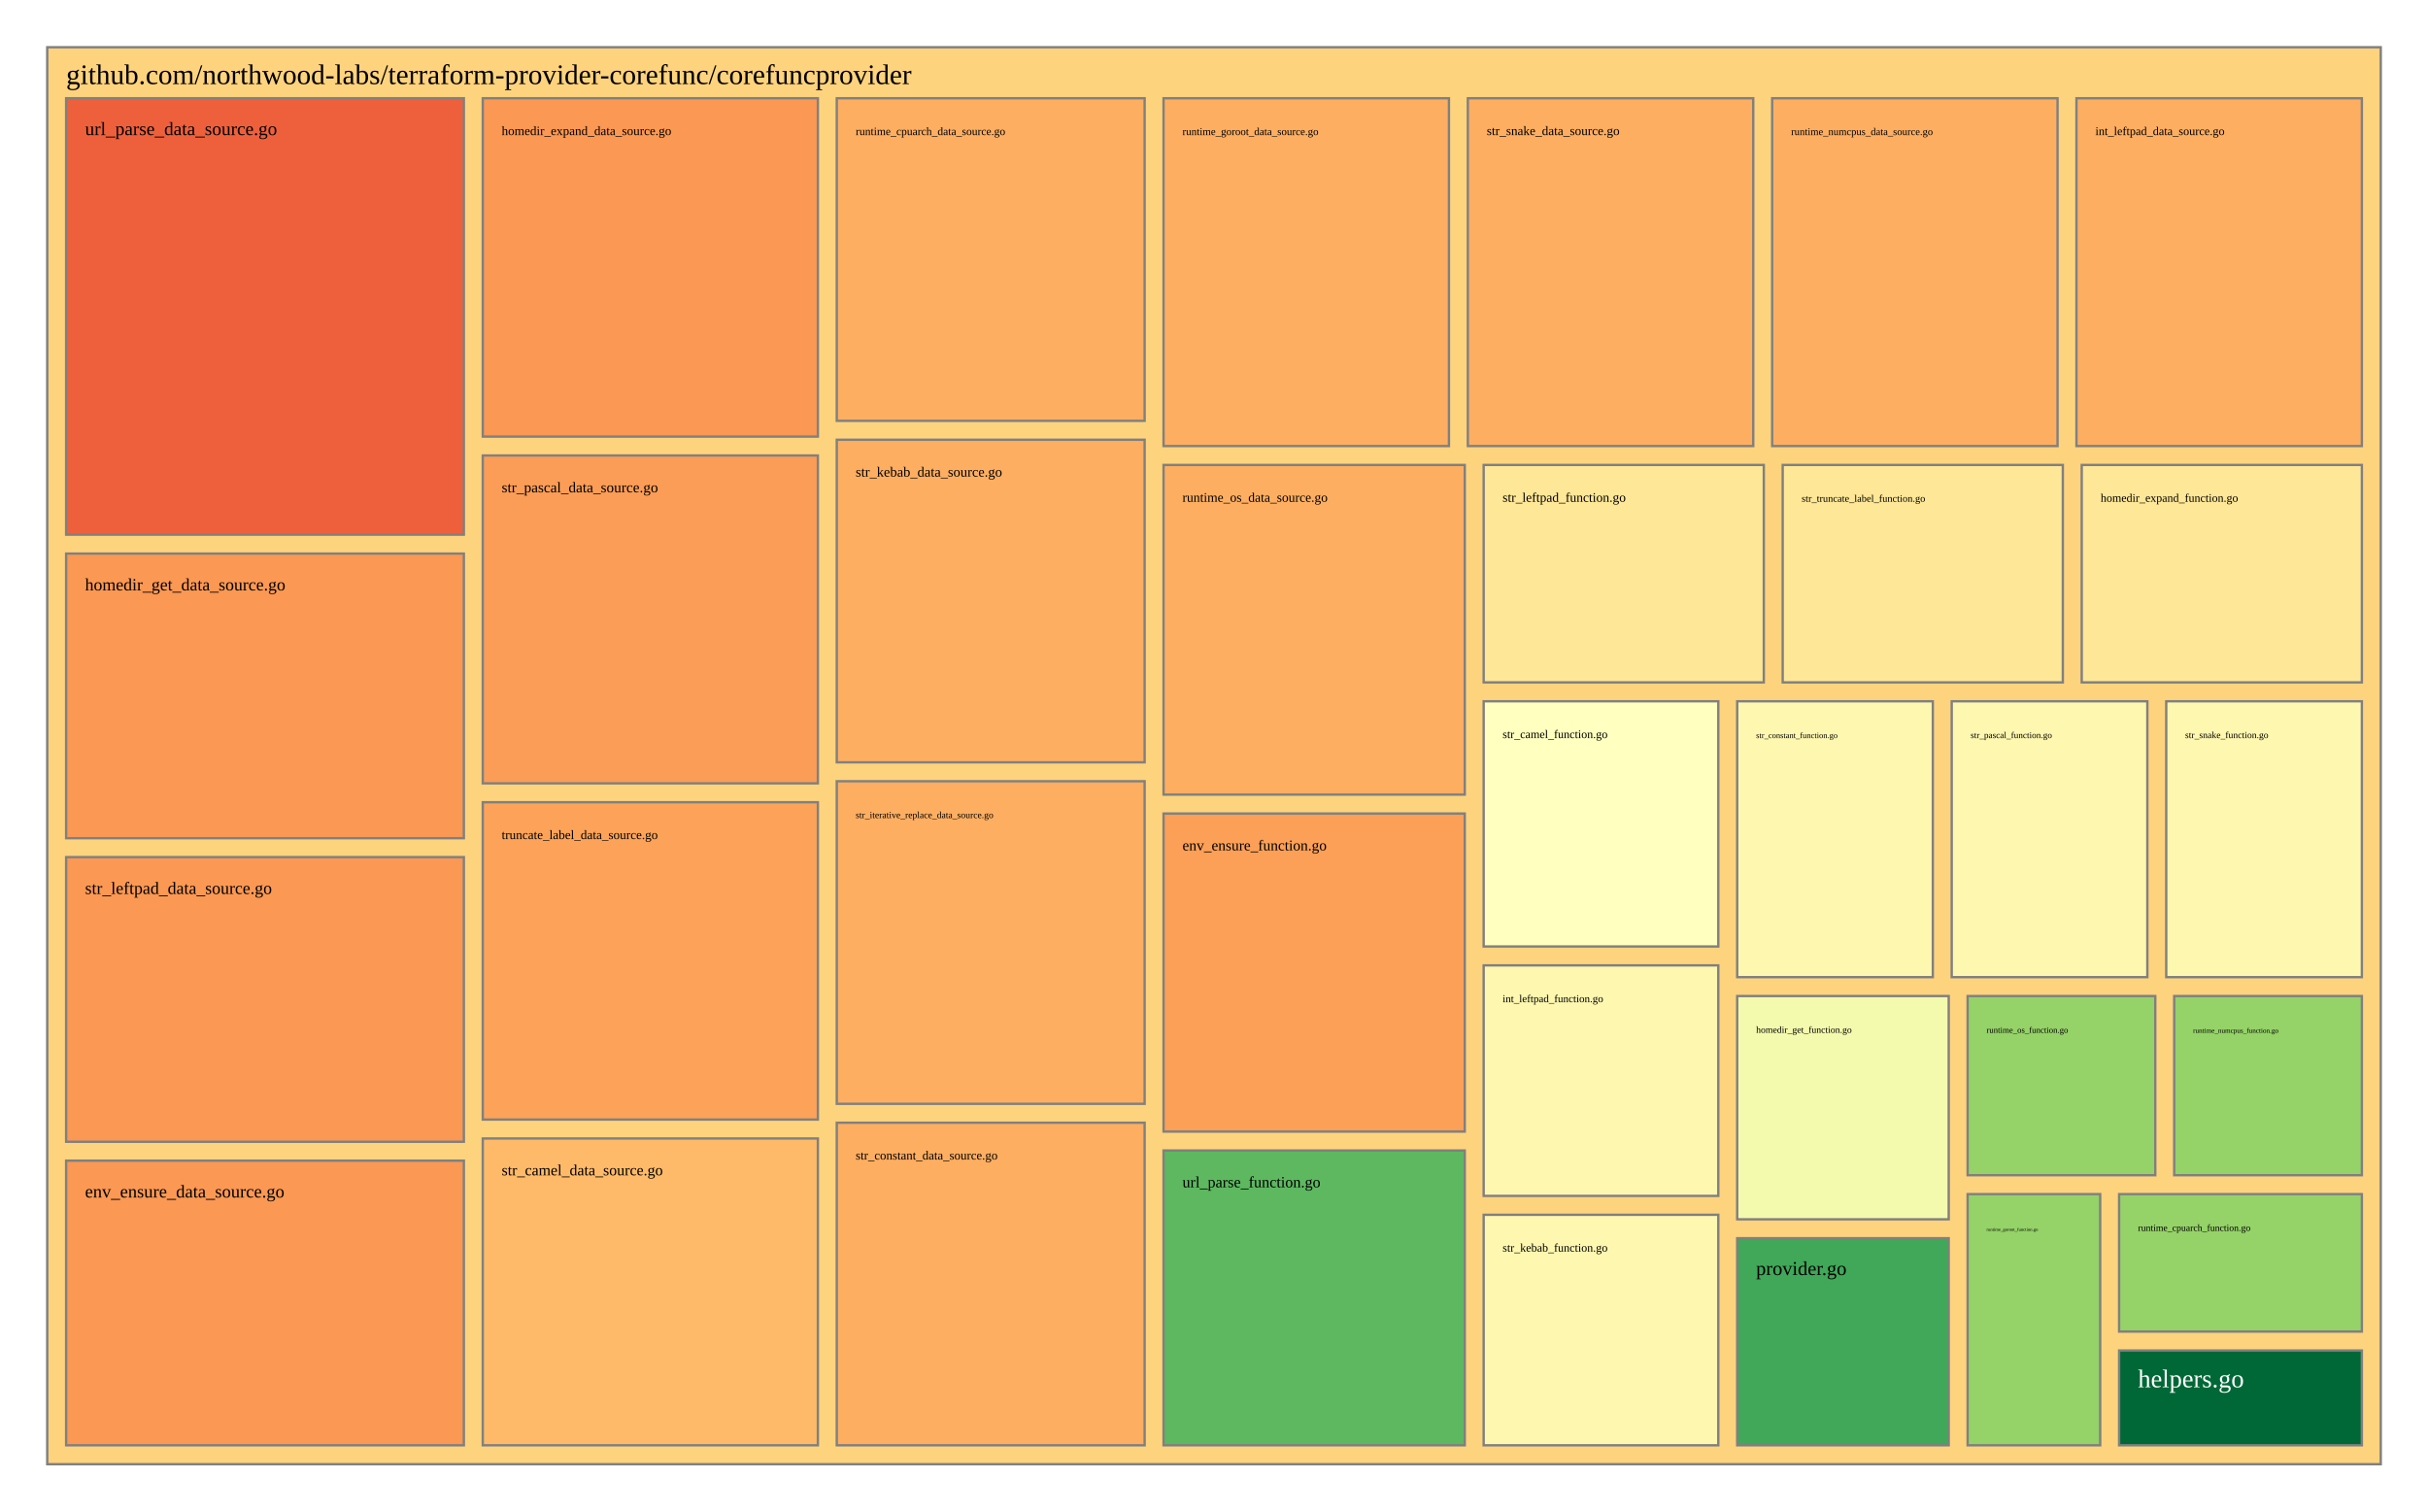
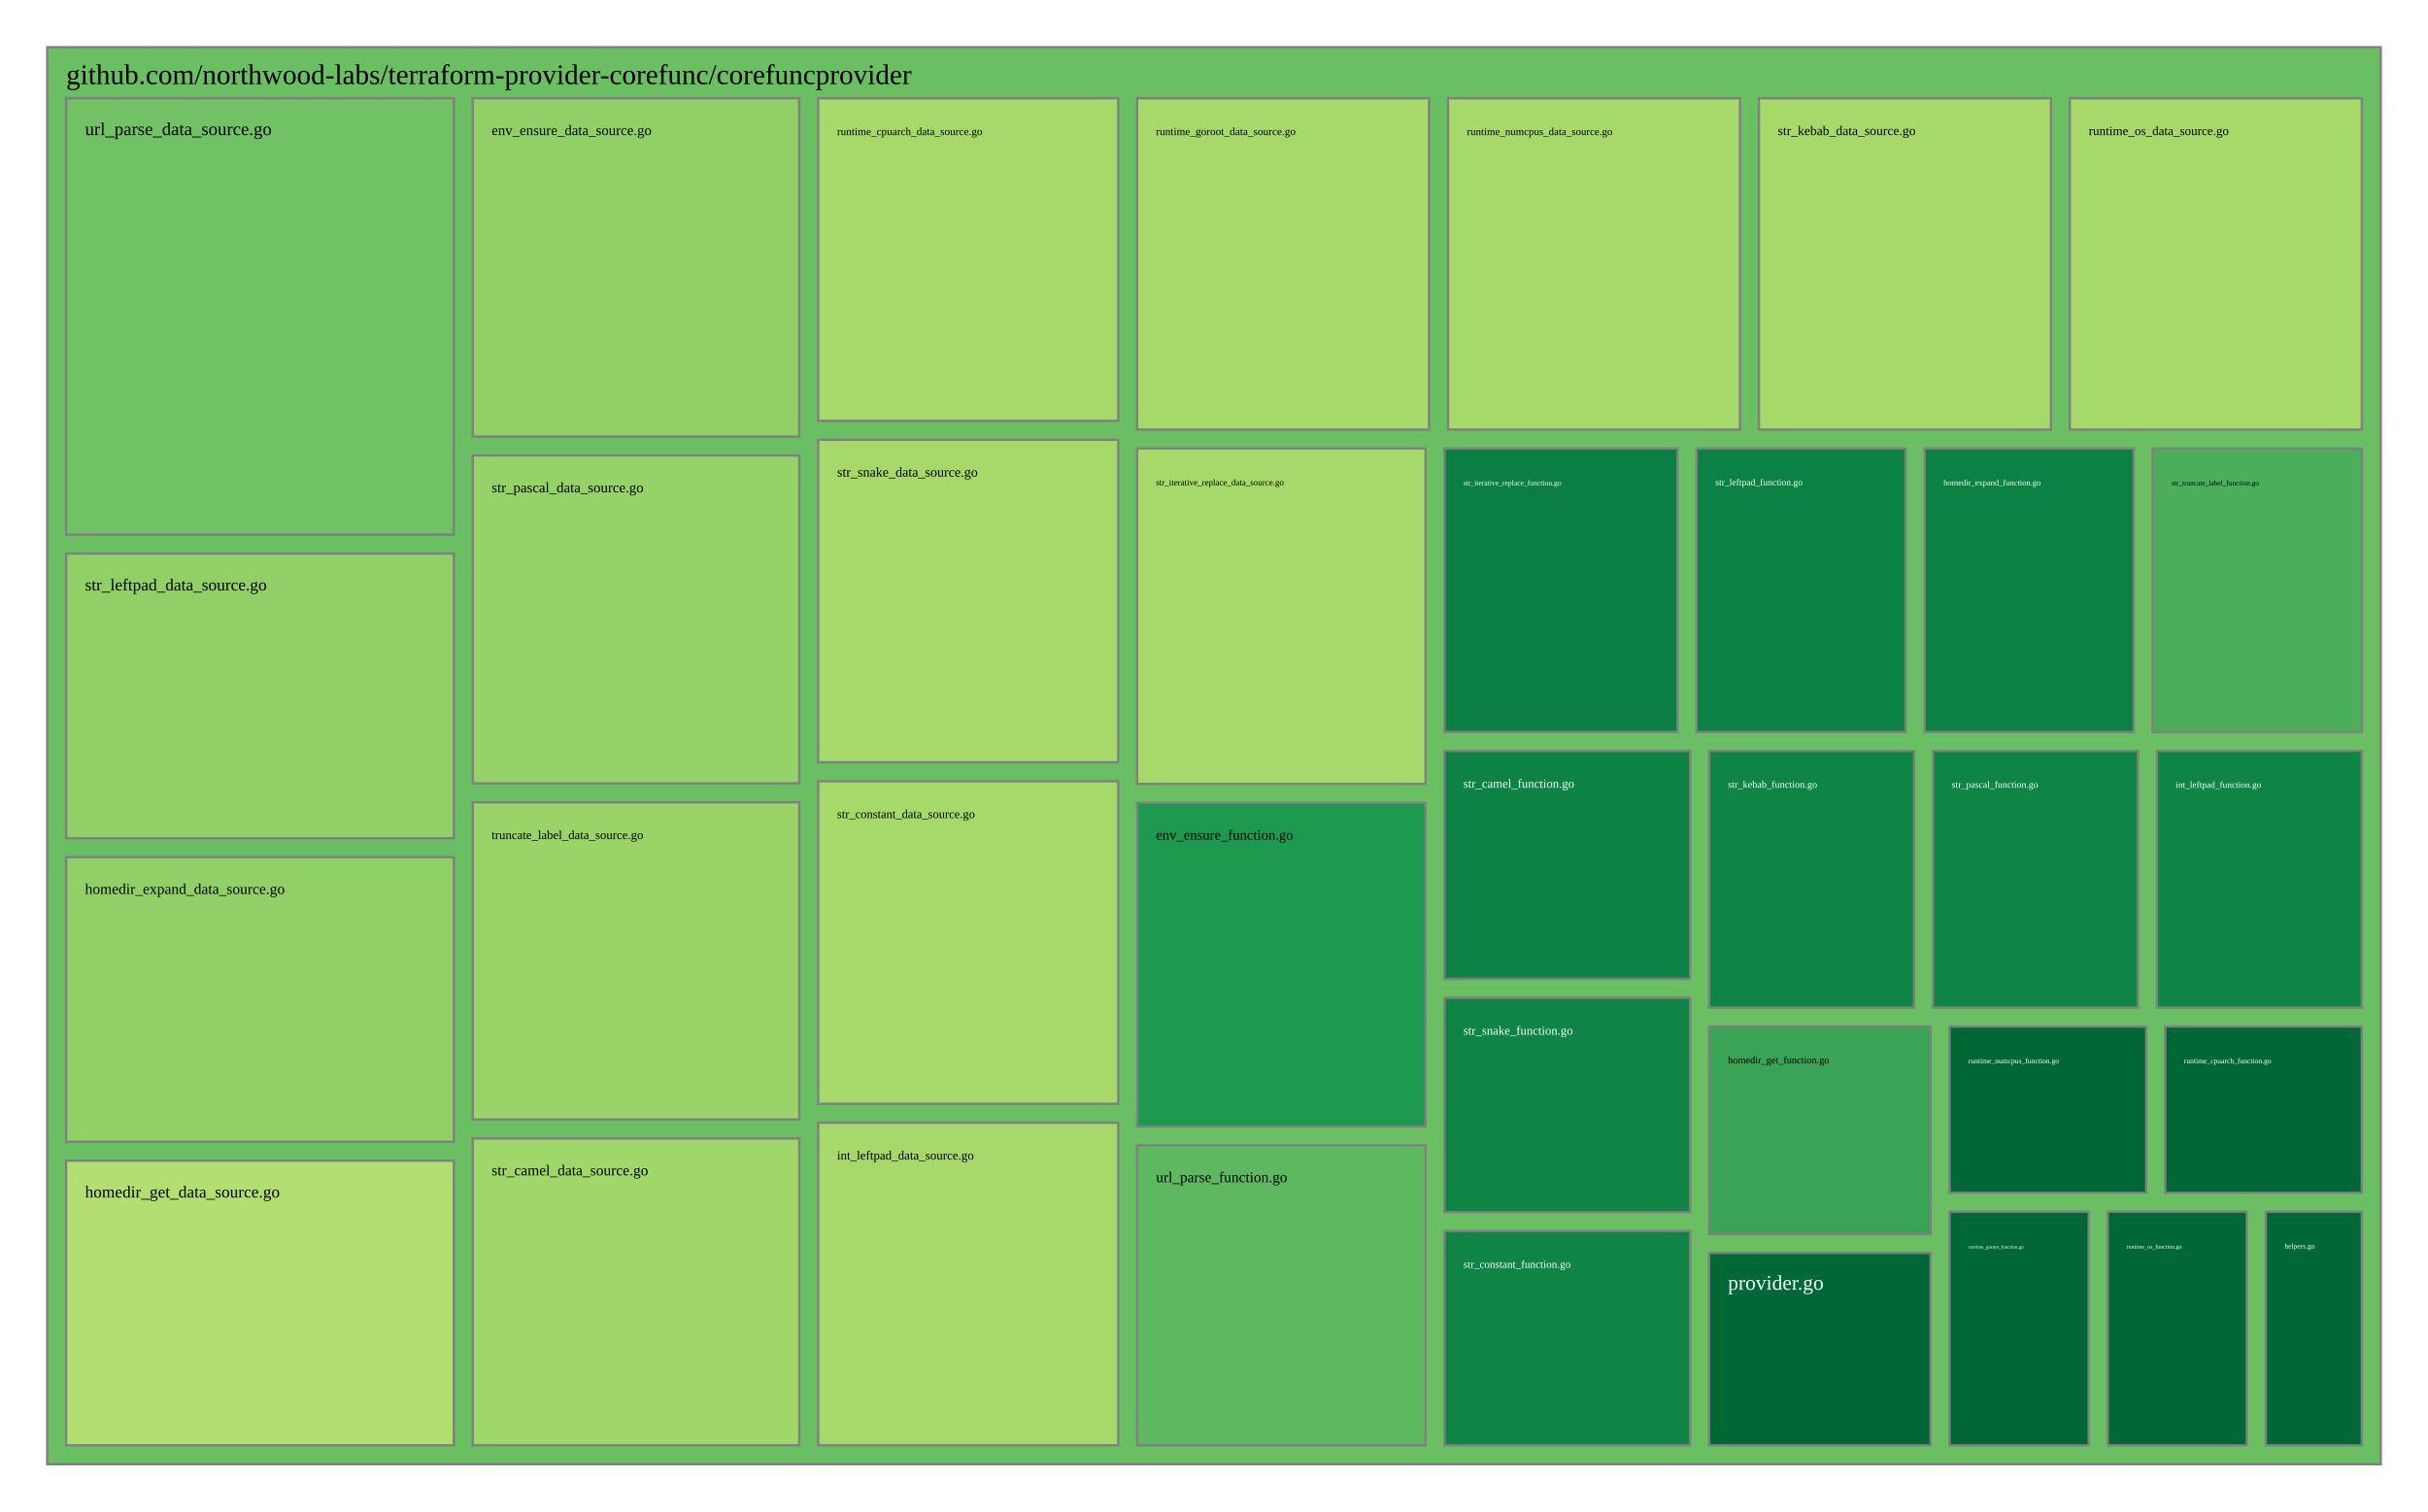
<svg xmlns="http://www.w3.org/2000/svg" viewBox="0 0 1028 640" style="background: white none repeat scroll 0% 0%;">
  <g>
-     <rect x="20" y="20" width="988" height="600" style="fill: rgba(254, 211, 125, 65535);opacity:1;fill-opacity:1;stroke:rgba(128,128,128,65535);stroke-width:1px;stroke-opacity:1;" />
+     <rect x="20" y="20" width="988" height="600" style="fill: rgba(106, 191, 99, 65535);opacity:1;fill-opacity:1;stroke:rgba(128,128,128,65535);stroke-width:1px;stroke-opacity:1;" />
    <text data-notex="1" text-anchor="start" transform="translate(28,35.6) scale(1)" style="font-family: Open Sans, verdana, arial, sans-serif !important; font-size: 12px; fill: rgb(0, 0, 0, 65535); fill-opacity: 1; white-space: pre;" data-math="N">github.com/northwood-labs/terraform-provider-corefunc/corefuncprovider</text>
  </g>
  <g>
-     <rect x="28" y="491.467" width="168.4" height="120.533" style="fill: rgba(251, 152, 83, 65535);opacity:1;fill-opacity:1;stroke:rgba(128,128,128,65535);stroke-width:1px;stroke-opacity:1;" />
-     <text data-notex="1" text-anchor="start" transform="translate(36,507.0667) scale(0.635)" style="font-family: Open Sans, verdana, arial, sans-serif !important; font-size: 12px; fill: rgb(0, 0, 0, 65535); fill-opacity: 1; white-space: pre;" data-math="N">env_ensure_data_source.go</text>
+     <rect x="200.147" y="41.6" width="138.269" height="143.274" style="fill: rgba(144, 208, 103, 65535);opacity:1;fill-opacity:1;stroke:rgba(128,128,128,65535);stroke-width:1px;stroke-opacity:1;" />
+     <text data-notex="1" text-anchor="start" transform="translate(208.147,57.2) scale(0.509453)" style="font-family: Open Sans, verdana, arial, sans-serif !important; font-size: 12px; fill: rgb(0, 0, 0, 65535); fill-opacity: 1; white-space: pre;" data-math="N">env_ensure_data_source.go</text>
  </g>
  <g>
-     <rect x="492.635" y="344.477" width="127.539" height="134.682" style="fill: rgba(252, 159, 87, 65535);opacity:1;fill-opacity:1;stroke:rgba(128,128,128,65535);stroke-width:1px;stroke-opacity:1;" />
-     <text data-notex="1" text-anchor="start" transform="translate(500.6353,360.0769) scale(0.528122)" style="font-family: Open Sans, verdana, arial, sans-serif !important; font-size: 12px; fill: rgb(0, 0, 0, 65535); fill-opacity: 1; white-space: pre;" data-math="N">env_ensure_function.go</text>
+     <rect x="481.433" y="339.94" width="122.129" height="137.031" style="fill: rgba(30, 153, 80, 65535);opacity:1;fill-opacity:1;stroke:rgba(128,128,128,65535);stroke-width:1px;stroke-opacity:1;" />
+     <text data-notex="1" text-anchor="start" transform="translate(489.4328,355.5399) scale(0.502503)" style="font-family: Open Sans, verdana, arial, sans-serif !important; font-size: 12px; fill: rgb(0, 0, 0, 65535); fill-opacity: 1; white-space: pre;" data-math="N">env_ensure_function.go</text>
  </g>
  <g>
-     <rect x="897.213" y="571.846" width="102.787" height="40.154" style="fill: rgba(0, 104, 55, 65535);opacity:1;fill-opacity:1;stroke:rgba(128,128,128,65535);stroke-width:1px;stroke-opacity:1;" />
-     <text data-notex="1" text-anchor="start" transform="translate(905.2125,587.4457) scale(0.904036)" style="font-family: Open Sans, verdana, arial, sans-serif !important; font-size: 12px; fill: rgb(255, 255, 255, 65535); fill-opacity: 1; white-space: pre;" data-math="N">helpers.go</text>
+     <rect x="959.312" y="513.068" width="40.688" height="98.932" style="fill: rgba(0, 104, 55, 65535);opacity:1;fill-opacity:1;stroke:rgba(128,128,128,65535);stroke-width:1px;stroke-opacity:1;" />
+     <text data-notex="1" text-anchor="start" transform="translate(967.3123,528.6681) scale(0.257163)" style="font-family: Open Sans, verdana, arial, sans-serif !important; font-size: 12px; fill: rgb(255, 255, 255, 65535); fill-opacity: 1; white-space: pre;" data-math="N">helpers.go</text>
  </g>
  <g>
-     <rect x="204.4" y="41.6" width="141.882" height="143.274" style="fill: rgba(251, 152, 83, 65535);opacity:1;fill-opacity:1;stroke:rgba(128,128,128,65535);stroke-width:1px;stroke-opacity:1;" />
-     <text data-notex="1" text-anchor="start" transform="translate(212.4,57.2) scale(0.452164)" style="font-family: Open Sans, verdana, arial, sans-serif !important; font-size: 12px; fill: rgb(0, 0, 0, 65535); fill-opacity: 1; white-space: pre;" data-math="N">homedir_expand_data_source.go</text>
+     <rect x="28" y="362.933" width="164.147" height="120.533" style="fill: rgba(144, 208, 103, 65535);opacity:1;fill-opacity:1;stroke:rgba(128,128,128,65535);stroke-width:1px;stroke-opacity:1;" />
+     <text data-notex="1" text-anchor="start" transform="translate(36,378.5333) scale(0.532137)" style="font-family: Open Sans, verdana, arial, sans-serif !important; font-size: 12px; fill: rgb(0, 0, 0, 65535); fill-opacity: 1; white-space: pre;" data-math="N">homedir_expand_data_source.go</text>
  </g>
  <g>
-     <rect x="881.392" y="196.875" width="118.608" height="92.075" style="fill: rgba(254, 231, 150, 65535);opacity:1;fill-opacity:1;stroke:rgba(128,128,128,65535);stroke-width:1px;stroke-opacity:1;" />
-     <text data-notex="1" text-anchor="start" transform="translate(889.3915,212.4752) scale(0.411092)" style="font-family: Open Sans, verdana, arial, sans-serif !important; font-size: 12px; fill: rgb(0, 0, 0, 65535); fill-opacity: 1; white-space: pre;" data-math="N">homedir_expand_function.go</text>
+     <rect x="814.863" y="189.908" width="88.568" height="120.043" style="fill: rgba(12, 129, 68, 65535);opacity:1;fill-opacity:1;stroke:rgba(128,128,128,65535);stroke-width:1px;stroke-opacity:1;" />
+     <text data-notex="1" text-anchor="start" transform="translate(822.8633,205.5077) scale(0.290739)" style="font-family: Open Sans, verdana, arial, sans-serif !important; font-size: 12px; fill: rgb(255, 255, 255, 65535); fill-opacity: 1; white-space: pre;" data-math="N">homedir_expand_function.go</text>
  </g>
  <g>
-     <rect x="28" y="234.4" width="168.4" height="120.533" style="fill: rgba(251, 152, 83, 65535);opacity:1;fill-opacity:1;stroke:rgba(128,128,128,65535);stroke-width:1px;stroke-opacity:1;" />
-     <text data-notex="1" text-anchor="start" transform="translate(36,250) scale(0.610577)" style="font-family: Open Sans, verdana, arial, sans-serif !important; font-size: 12px; fill: rgb(0, 0, 0, 65535); fill-opacity: 1; white-space: pre;" data-math="N">homedir_get_data_source.go</text>
+     <rect x="28" y="491.467" width="164.147" height="120.533" style="fill: rgba(179, 223, 113, 65535);opacity:1;fill-opacity:1;stroke:rgba(128,128,128,65535);stroke-width:1px;stroke-opacity:1;" />
+     <text data-notex="1" text-anchor="start" transform="translate(36,507.0667) scale(0.593537)" style="font-family: Open Sans, verdana, arial, sans-serif !important; font-size: 12px; fill: rgb(0, 0, 0, 65535); fill-opacity: 1; white-space: pre;" data-math="N">homedir_get_data_source.go</text>
  </g>
  <g>
-     <rect x="735.517" y="421.765" width="89.556" height="94.535" style="fill: rgba(244, 250, 173, 65535);opacity:1;fill-opacity:1;stroke:rgba(128,128,128,65535);stroke-width:1px;stroke-opacity:1;" />
-     <text data-notex="1" text-anchor="start" transform="translate(743.5166,437.365) scale(0.333133)" style="font-family: Open Sans, verdana, arial, sans-serif !important; font-size: 12px; fill: rgb(0, 0, 0, 65535); fill-opacity: 1; white-space: pre;" data-math="N">homedir_get_function.go</text>
+     <rect x="723.598" y="434.651" width="93.823" height="87.87" style="fill: rgba(57, 164, 86, 65535);opacity:1;fill-opacity:1;stroke:rgba(128,128,128,65535);stroke-width:1px;stroke-opacity:1;" />
+     <text data-notex="1" text-anchor="start" transform="translate(731.5985,450.2514) scale(0.352458)" style="font-family: Open Sans, verdana, arial, sans-serif !important; font-size: 12px; fill: rgb(0, 0, 0, 65535); fill-opacity: 1; white-space: pre;" data-math="N">homedir_get_function.go</text>
  </g>
  <g>
-     <rect x="879.159" y="41.6" width="120.841" height="147.275" style="fill: rgba(253, 174, 97, 65535);opacity:1;fill-opacity:1;stroke:rgba(128,128,128,65535);stroke-width:1px;stroke-opacity:1;" />
-     <text data-notex="1" text-anchor="start" transform="translate(887.1588,57.2) scale(0.420037)" style="font-family: Open Sans, verdana, arial, sans-serif !important; font-size: 12px; fill: rgb(0, 0, 0, 65535); fill-opacity: 1; white-space: pre;" data-math="N">int_leftpad_data_source.go</text>
+     <rect x="346.416" y="475.4" width="127.017" height="136.6" style="fill: rgba(166, 217, 106, 65535);opacity:1;fill-opacity:1;stroke:rgba(128,128,128,65535);stroke-width:1px;stroke-opacity:1;" />
+     <text data-notex="1" text-anchor="start" transform="translate(354.4156,491) scale(0.444781)" style="font-family: Open Sans, verdana, arial, sans-serif !important; font-size: 12px; fill: rgb(0, 0, 0, 65535); fill-opacity: 1; white-space: pre;" data-math="N">int_leftpad_data_source.go</text>
  </g>
  <g>
-     <rect x="628.175" y="408.775" width="99.342" height="97.612" style="fill: rgba(254, 247, 175, 65535);opacity:1;fill-opacity:1;stroke:rgba(128,128,128,65535);stroke-width:1px;stroke-opacity:1;" />
-     <text data-notex="1" text-anchor="start" transform="translate(636.1746,424.3752) scale(0.377454)" style="font-family: Open Sans, verdana, arial, sans-serif !important; font-size: 12px; fill: rgb(0, 0, 0, 65535); fill-opacity: 1; white-space: pre;" data-math="N">int_leftpad_function.go</text>
+     <rect x="913.199" y="317.95" width="86.801" height="108.701" style="fill: rgba(14, 132, 69, 65535);opacity:1;fill-opacity:1;stroke:rgba(128,128,128,65535);stroke-width:1px;stroke-opacity:1;" />
+     <text data-notex="1" text-anchor="start" transform="translate(921.1995,333.5504) scale(0.320654)" style="font-family: Open Sans, verdana, arial, sans-serif !important; font-size: 12px; fill: rgb(255, 255, 255, 65535); fill-opacity: 1; white-space: pre;" data-math="N">int_leftpad_function.go</text>
  </g>
  <g>
-     <rect x="735.517" y="524.3" width="89.556" height="87.7" style="fill: rgba(64, 168, 88, 65535);opacity:1;fill-opacity:1;stroke:rgba(128,128,128,65535);stroke-width:1px;stroke-opacity:1;" />
-     <text data-notex="1" text-anchor="start" transform="translate(743.5166,539.9003) scale(0.696551)" style="font-family: Open Sans, verdana, arial, sans-serif !important; font-size: 12px; fill: rgb(0, 0, 0, 65535); fill-opacity: 1; white-space: pre;" data-math="N">provider.go</text>
+     <rect x="723.598" y="530.521" width="93.823" height="81.479" style="fill: rgba(0, 104, 55, 65535);opacity:1;fill-opacity:1;stroke:rgba(128,128,128,65535);stroke-width:1px;stroke-opacity:1;" />
+     <text data-notex="1" text-anchor="start" transform="translate(731.5985,546.1214) scale(0.736958)" style="font-family: Open Sans, verdana, arial, sans-serif !important; font-size: 12px; fill: rgb(255, 255, 255, 65535); fill-opacity: 1; white-space: pre;" data-math="N">provider.go</text>
  </g>
  <g>
-     <rect x="354.282" y="41.6" width="130.353" height="136.6" style="fill: rgba(253, 174, 97, 65535);opacity:1;fill-opacity:1;stroke:rgba(128,128,128,65535);stroke-width:1px;stroke-opacity:1;" />
-     <text data-notex="1" text-anchor="start" transform="translate(362.2824,57.2) scale(0.397059)" style="font-family: Open Sans, verdana, arial, sans-serif !important; font-size: 12px; fill: rgb(0, 0, 0, 65535); fill-opacity: 1; white-space: pre;" data-math="N">runtime_cpuarch_data_source.go</text>
+     <rect x="346.416" y="41.6" width="127.017" height="136.6" style="fill: rgba(166, 217, 106, 65535);opacity:1;fill-opacity:1;stroke:rgba(128,128,128,65535);stroke-width:1px;stroke-opacity:1;" />
+     <text data-notex="1" text-anchor="start" transform="translate(354.4156,57.2) scale(0.385476)" style="font-family: Open Sans, verdana, arial, sans-serif !important; font-size: 12px; fill: rgb(0, 0, 0, 65535); fill-opacity: 1; white-space: pre;" data-math="N">runtime_cpuarch_data_source.go</text>
  </g>
  <g>
-     <rect x="897.213" y="505.634" width="102.787" height="58.212" style="fill: rgba(149, 210, 104, 65535);opacity:1;fill-opacity:1;stroke:rgba(128,128,128,65535);stroke-width:1px;stroke-opacity:1;" />
-     <text data-notex="1" text-anchor="start" transform="translate(905.2125,521.2336) scale(0.334828)" style="font-family: Open Sans, verdana, arial, sans-serif !important; font-size: 12px; fill: rgb(0, 0, 0, 65535); fill-opacity: 1; white-space: pre;" data-math="N">runtime_cpuarch_function.go</text>
+     <rect x="916.711" y="434.651" width="83.289" height="70.417" style="fill: rgba(0, 104, 55, 65535);opacity:1;fill-opacity:1;stroke:rgba(128,128,128,65535);stroke-width:1px;stroke-opacity:1;" />
+     <text data-notex="1" text-anchor="start" transform="translate(924.7106,450.2514) scale(0.259604)" style="font-family: Open Sans, verdana, arial, sans-serif !important; font-size: 12px; fill: rgb(255, 255, 255, 65535); fill-opacity: 1; white-space: pre;" data-math="N">runtime_cpuarch_function.go</text>
  </g>
  <g>
-     <rect x="492.635" y="41.6" width="120.841" height="147.275" style="fill: rgba(253, 174, 97, 65535);opacity:1;fill-opacity:1;stroke:rgba(128,128,128,65535);stroke-width:1px;stroke-opacity:1;" />
-     <text data-notex="1" text-anchor="start" transform="translate(500.6353,57.2) scale(0.376585)" style="font-family: Open Sans, verdana, arial, sans-serif !important; font-size: 12px; fill: rgb(0, 0, 0, 65535); fill-opacity: 1; white-space: pre;" data-math="N">runtime_goroot_data_source.go</text>
+     <rect x="481.433" y="41.6" width="123.642" height="140.308" style="fill: rgba(166, 217, 106, 65535);opacity:1;fill-opacity:1;stroke:rgba(128,128,128,65535);stroke-width:1px;stroke-opacity:1;" />
+     <text data-notex="1" text-anchor="start" transform="translate(489.4328,57.2) scale(0.386644)" style="font-family: Open Sans, verdana, arial, sans-serif !important; font-size: 12px; fill: rgb(0, 0, 0, 65535); fill-opacity: 1; white-space: pre;" data-math="N">runtime_goroot_data_source.go</text>
  </g>
  <g>
-     <rect x="833.072" y="505.634" width="56.14" height="106.366" style="fill: rgba(149, 210, 104, 65535);opacity:1;fill-opacity:1;stroke:rgba(128,128,128,65535);stroke-width:1px;stroke-opacity:1;" />
-     <text data-notex="1" text-anchor="start" transform="translate(841.0724,521.2336) scale(0.160818)" style="font-family: Open Sans, verdana, arial, sans-serif !important; font-size: 12px; fill: rgb(0, 0, 0, 65535); fill-opacity: 1; white-space: pre;" data-math="N">runtime_goroot_function.go</text>
+     <rect x="825.421" y="513.068" width="58.946" height="98.932" style="fill: rgba(0, 104, 55, 65535);opacity:1;fill-opacity:1;stroke:rgba(128,128,128,65535);stroke-width:1px;stroke-opacity:1;" />
+     <text data-notex="1" text-anchor="start" transform="translate(833.4212,528.6681) scale(0.172057)" style="font-family: Open Sans, verdana, arial, sans-serif !important; font-size: 12px; fill: rgb(255, 255, 255, 65535); fill-opacity: 1; white-space: pre;" data-math="N">runtime_goroot_function.go</text>
  </g>
  <g>
-     <rect x="750.318" y="41.6" width="120.841" height="147.275" style="fill: rgba(253, 174, 97, 65535);opacity:1;fill-opacity:1;stroke:rgba(128,128,128,65535);stroke-width:1px;stroke-opacity:1;" />
-     <text data-notex="1" text-anchor="start" transform="translate(758.3176,57.2) scale(0.364032)" style="font-family: Open Sans, verdana, arial, sans-serif !important; font-size: 12px; fill: rgb(0, 0, 0, 65535); fill-opacity: 1; white-space: pre;" data-math="N">runtime_numcpus_data_source.go</text>
+     <rect x="613.075" y="41.6" width="123.642" height="140.308" style="fill: rgba(166, 217, 106, 65535);opacity:1;fill-opacity:1;stroke:rgba(128,128,128,65535);stroke-width:1px;stroke-opacity:1;" />
+     <text data-notex="1" text-anchor="start" transform="translate(621.0746,57.2) scale(0.373756)" style="font-family: Open Sans, verdana, arial, sans-serif !important; font-size: 12px; fill: rgb(0, 0, 0, 65535); fill-opacity: 1; white-space: pre;" data-math="N">runtime_numcpus_data_source.go</text>
  </g>
  <g>
-     <rect x="920.536" y="421.765" width="79.464" height="75.869" style="fill: rgba(149, 210, 104, 65535);opacity:1;fill-opacity:1;stroke:rgba(128,128,128,65535);stroke-width:1px;stroke-opacity:1;" />
-     <text data-notex="1" text-anchor="start" transform="translate(928.5362,437.365) scale(0.244845)" style="font-family: Open Sans, verdana, arial, sans-serif !important; font-size: 12px; fill: rgb(0, 0, 0, 65535); fill-opacity: 1; white-space: pre;" data-math="N">runtime_numcpus_function.go</text>
+     <rect x="825.421" y="434.651" width="83.289" height="70.417" style="fill: rgba(0, 104, 55, 65535);opacity:1;fill-opacity:1;stroke:rgba(128,128,128,65535);stroke-width:1px;stroke-opacity:1;" />
+     <text data-notex="1" text-anchor="start" transform="translate(833.4212,450.2514) scale(0.259604)" style="font-family: Open Sans, verdana, arial, sans-serif !important; font-size: 12px; fill: rgb(255, 255, 255, 65535); fill-opacity: 1; white-space: pre;" data-math="N">runtime_numcpus_function.go</text>
  </g>
  <g>
-     <rect x="492.635" y="196.875" width="127.539" height="139.602" style="fill: rgba(253, 174, 97, 65535);opacity:1;fill-opacity:1;stroke:rgba(128,128,128,65535);stroke-width:1px;stroke-opacity:1;" />
-     <text data-notex="1" text-anchor="start" transform="translate(500.6353,212.4752) scale(0.464747)" style="font-family: Open Sans, verdana, arial, sans-serif !important; font-size: 12px; fill: rgb(0, 0, 0, 65535); fill-opacity: 1; white-space: pre;" data-math="N">runtime_os_data_source.go</text>
+     <rect x="876.358" y="41.6" width="123.642" height="140.308" style="fill: rgba(166, 217, 106, 65535);opacity:1;fill-opacity:1;stroke:rgba(128,128,128,65535);stroke-width:1px;stroke-opacity:1;" />
+     <text data-notex="1" text-anchor="start" transform="translate(884.3582,57.2) scale(0.448507)" style="font-family: Open Sans, verdana, arial, sans-serif !important; font-size: 12px; fill: rgb(0, 0, 0, 65535); fill-opacity: 1; white-space: pre;" data-math="N">runtime_os_data_source.go</text>
  </g>
  <g>
-     <rect x="833.072" y="421.765" width="79.464" height="75.869" style="fill: rgba(149, 210, 104, 65535);opacity:1;fill-opacity:1;stroke:rgba(128,128,128,65535);stroke-width:1px;stroke-opacity:1;" />
-     <text data-notex="1" text-anchor="start" transform="translate(841.0724,437.365) scale(0.300492)" style="font-family: Open Sans, verdana, arial, sans-serif !important; font-size: 12px; fill: rgb(0, 0, 0, 65535); fill-opacity: 1; white-space: pre;" data-math="N">runtime_os_function.go</text>
+     <rect x="892.367" y="513.068" width="58.946" height="98.932" style="fill: rgba(0, 104, 55, 65535);opacity:1;fill-opacity:1;stroke:rgba(128,128,128,65535);stroke-width:1px;stroke-opacity:1;" />
+     <text data-notex="1" text-anchor="start" transform="translate(900.3668,528.6681) scale(0.203341)" style="font-family: Open Sans, verdana, arial, sans-serif !important; font-size: 12px; fill: rgb(255, 255, 255, 65535); fill-opacity: 1; white-space: pre;" data-math="N">runtime_os_function.go</text>
  </g>
  <g>
-     <rect x="204.4" y="482.074" width="141.882" height="129.926" style="fill: rgba(254, 186, 104, 65535);opacity:1;fill-opacity:1;stroke:rgba(128,128,128,65535);stroke-width:1px;stroke-opacity:1;" />
-     <text data-notex="1" text-anchor="start" transform="translate(212.4,497.6738) scale(0.546364)" style="font-family: Open Sans, verdana, arial, sans-serif !important; font-size: 12px; fill: rgb(0, 0, 0, 65535); fill-opacity: 1; white-space: pre;" data-math="N">str_camel_data_source.go</text>
+     <rect x="200.147" y="482.074" width="138.269" height="129.926" style="fill: rgba(160, 215, 105, 65535);opacity:1;fill-opacity:1;stroke:rgba(128,128,128,65535);stroke-width:1px;stroke-opacity:1;" />
+     <text data-notex="1" text-anchor="start" transform="translate(208.147,497.6738) scale(0.53068)" style="font-family: Open Sans, verdana, arial, sans-serif !important; font-size: 12px; fill: rgb(0, 0, 0, 65535); fill-opacity: 1; white-space: pre;" data-math="N">str_camel_data_source.go</text>
  </g>
  <g>
-     <rect x="628.175" y="296.95" width="99.342" height="103.825" style="fill: rgba(255, 255, 191, 65535);opacity:1;fill-opacity:1;stroke:rgba(128,128,128,65535);stroke-width:1px;stroke-opacity:1;" />
-     <text data-notex="1" text-anchor="start" transform="translate(636.1746,312.5503) scale(0.413403)" style="font-family: Open Sans, verdana, arial, sans-serif !important; font-size: 12px; fill: rgb(0, 0, 0, 65535); fill-opacity: 1; white-space: pre;" data-math="N">str_camel_function.go</text>
+     <rect x="611.562" y="317.95" width="104.037" height="96.556" style="fill: rgba(13, 130, 69, 65535);opacity:1;fill-opacity:1;stroke:rgba(128,128,128,65535);stroke-width:1px;stroke-opacity:1;" />
+     <text data-notex="1" text-anchor="start" transform="translate(619.5615,333.5504) scale(0.436691)" style="font-family: Open Sans, verdana, arial, sans-serif !important; font-size: 12px; fill: rgb(255, 255, 255, 65535); fill-opacity: 1; white-space: pre;" data-math="N">str_camel_function.go</text>
  </g>
  <g>
-     <rect x="354.282" y="475.4" width="130.353" height="136.6" style="fill: rgba(253, 174, 97, 65535);opacity:1;fill-opacity:1;stroke:rgba(128,128,128,65535);stroke-width:1px;stroke-opacity:1;" />
-     <text data-notex="1" text-anchor="start" transform="translate(362.2824,491) scale(0.441176)" style="font-family: Open Sans, verdana, arial, sans-serif !important; font-size: 12px; fill: rgb(0, 0, 0, 65535); fill-opacity: 1; white-space: pre;" data-math="N">str_constant_data_source.go</text>
+     <rect x="346.416" y="330.8" width="127.017" height="136.6" style="fill: rgba(166, 217, 106, 65535);opacity:1;fill-opacity:1;stroke:rgba(128,128,128,65535);stroke-width:1px;stroke-opacity:1;" />
+     <text data-notex="1" text-anchor="start" transform="translate(354.4156,346.4) scale(0.428307)" style="font-family: Open Sans, verdana, arial, sans-serif !important; font-size: 12px; fill: rgb(0, 0, 0, 65535); fill-opacity: 1; white-space: pre;" data-math="N">str_constant_data_source.go</text>
  </g>
  <g>
-     <rect x="735.517" y="296.95" width="82.828" height="116.815" style="fill: rgba(254, 247, 175, 65535);opacity:1;fill-opacity:1;stroke:rgba(128,128,128,65535);stroke-width:1px;stroke-opacity:1;" />
-     <text data-notex="1" text-anchor="start" transform="translate(743.5166,312.5503) scale(0.290051)" style="font-family: Open Sans, verdana, arial, sans-serif !important; font-size: 12px; fill: rgb(0, 0, 0, 65535); fill-opacity: 1; white-space: pre;" data-math="N">str_constant_function.go</text>
+     <rect x="611.562" y="521.253" width="104.037" height="90.747" style="fill: rgba(14, 132, 69, 65535);opacity:1;fill-opacity:1;stroke:rgba(128,128,128,65535);stroke-width:1px;stroke-opacity:1;" />
+     <text data-notex="1" text-anchor="start" transform="translate(619.5615,536.853) scale(0.382105)" style="font-family: Open Sans, verdana, arial, sans-serif !important; font-size: 12px; fill: rgb(255, 255, 255, 65535); fill-opacity: 1; white-space: pre;" data-math="N">str_constant_function.go</text>
  </g>
  <g>
-     <rect x="354.282" y="330.8" width="130.353" height="136.6" style="fill: rgba(253, 174, 97, 65535);opacity:1;fill-opacity:1;stroke:rgba(128,128,128,65535);stroke-width:1px;stroke-opacity:1;" />
-     <text data-notex="1" text-anchor="start" transform="translate(362.2824,346.4) scale(0.330882)" style="font-family: Open Sans, verdana, arial, sans-serif !important; font-size: 12px; fill: rgb(0, 0, 0, 65535); fill-opacity: 1; white-space: pre;" data-math="N">str_iterative_replace_data_source.go</text>
+     <rect x="481.433" y="189.908" width="122.129" height="142.032" style="fill: rgba(166, 217, 106, 65535);opacity:1;fill-opacity:1;stroke:rgba(128,128,128,65535);stroke-width:1px;stroke-opacity:1;" />
+     <text data-notex="1" text-anchor="start" transform="translate(489.4328,205.5077) scale(0.307085)" style="font-family: Open Sans, verdana, arial, sans-serif !important; font-size: 12px; fill: rgb(0, 0, 0, 65535); fill-opacity: 1; white-space: pre;" data-math="N">str_iterative_replace_data_source.go</text>
  </g>
  <g>
-     <rect x="354.282" y="186.2" width="130.353" height="136.6" style="fill: rgba(253, 174, 97, 65535);opacity:1;fill-opacity:1;stroke:rgba(128,128,128,65535);stroke-width:1px;stroke-opacity:1;" />
-     <text data-notex="1" text-anchor="start" transform="translate(362.2824,201.8) scale(0.496324)" style="font-family: Open Sans, verdana, arial, sans-serif !important; font-size: 12px; fill: rgb(0, 0, 0, 65535); fill-opacity: 1; white-space: pre;" data-math="N">str_kebab_data_source.go</text>
+     <rect x="611.562" y="189.908" width="98.733" height="120.043" style="fill: rgba(10, 126, 67, 65535);opacity:1;fill-opacity:1;stroke:rgba(128,128,128,65535);stroke-width:1px;stroke-opacity:1;" />
+     <text data-notex="1" text-anchor="start" transform="translate(619.5615,205.5077) scale(0.261154)" style="font-family: Open Sans, verdana, arial, sans-serif !important; font-size: 12px; fill: rgb(255, 255, 255, 65535); fill-opacity: 1; white-space: pre;" data-math="N">str_iterative_replace_function.go</text>
  </g>
  <g>
-     <rect x="628.175" y="514.388" width="99.342" height="97.612" style="fill: rgba(254, 247, 175, 65535);opacity:1;fill-opacity:1;stroke:rgba(128,128,128,65535);stroke-width:1px;stroke-opacity:1;" />
-     <text data-notex="1" text-anchor="start" transform="translate(636.1746,529.9876) scale(0.413403)" style="font-family: Open Sans, verdana, arial, sans-serif !important; font-size: 12px; fill: rgb(0, 0, 0, 65535); fill-opacity: 1; white-space: pre;" data-math="N">str_kebab_function.go</text>
+     <rect x="744.716" y="41.6" width="123.642" height="140.308" style="fill: rgba(166, 217, 106, 65535);opacity:1;fill-opacity:1;stroke:rgba(128,128,128,65535);stroke-width:1px;stroke-opacity:1;" />
+     <text data-notex="1" text-anchor="start" transform="translate(752.7164,57.2) scale(0.467195)" style="font-family: Open Sans, verdana, arial, sans-serif !important; font-size: 12px; fill: rgb(0, 0, 0, 65535); fill-opacity: 1; white-space: pre;" data-math="N">str_kebab_data_source.go</text>
  </g>
  <g>
-     <rect x="28" y="362.933" width="168.4" height="120.533" style="fill: rgba(251, 152, 83, 65535);opacity:1;fill-opacity:1;stroke:rgba(128,128,128,65535);stroke-width:1px;stroke-opacity:1;" />
-     <text data-notex="1" text-anchor="start" transform="translate(36,378.5333) scale(0.610577)" style="font-family: Open Sans, verdana, arial, sans-serif !important; font-size: 12px; fill: rgb(0, 0, 0, 65535); fill-opacity: 1; white-space: pre;" data-math="N">str_leftpad_data_source.go</text>
+     <rect x="723.598" y="317.95" width="86.801" height="108.701" style="fill: rgba(14, 132, 69, 65535);opacity:1;fill-opacity:1;stroke:rgba(128,128,128,65535);stroke-width:1px;stroke-opacity:1;" />
+     <text data-notex="1" text-anchor="start" transform="translate(731.5985,333.5504) scale(0.351193)" style="font-family: Open Sans, verdana, arial, sans-serif !important; font-size: 12px; fill: rgb(255, 255, 255, 65535); fill-opacity: 1; white-space: pre;" data-math="N">str_kebab_function.go</text>
  </g>
  <g>
-     <rect x="628.175" y="196.875" width="118.608" height="92.075" style="fill: rgba(254, 231, 150, 65535);opacity:1;fill-opacity:1;stroke:rgba(128,128,128,65535);stroke-width:1px;stroke-opacity:1;" />
-     <text data-notex="1" text-anchor="start" transform="translate(636.1746,212.4752) scale(0.464712)" style="font-family: Open Sans, verdana, arial, sans-serif !important; font-size: 12px; fill: rgb(0, 0, 0, 65535); fill-opacity: 1; white-space: pre;" data-math="N">str_leftpad_function.go</text>
+     <rect x="28" y="234.4" width="164.147" height="120.533" style="fill: rgba(144, 208, 103, 65535);opacity:1;fill-opacity:1;stroke:rgba(128,128,128,65535);stroke-width:1px;stroke-opacity:1;" />
+     <text data-notex="1" text-anchor="start" transform="translate(36,250) scale(0.593537)" style="font-family: Open Sans, verdana, arial, sans-serif !important; font-size: 12px; fill: rgb(0, 0, 0, 65535); fill-opacity: 1; white-space: pre;" data-math="N">str_leftpad_data_source.go</text>
  </g>
  <g>
-     <rect x="204.4" y="192.874" width="141.882" height="138.825" style="fill: rgba(251, 157, 86, 65535);opacity:1;fill-opacity:1;stroke:rgba(128,128,128,65535);stroke-width:1px;stroke-opacity:1;" />
-     <text data-notex="1" text-anchor="start" transform="translate(212.4,208.4738) scale(0.52451)" style="font-family: Open Sans, verdana, arial, sans-serif !important; font-size: 12px; fill: rgb(0, 0, 0, 65535); fill-opacity: 1; white-space: pre;" data-math="N">str_pascal_data_source.go</text>
+     <rect x="718.295" y="189.908" width="88.568" height="120.043" style="fill: rgba(12, 129, 68, 65535);opacity:1;fill-opacity:1;stroke:rgba(128,128,128,65535);stroke-width:1px;stroke-opacity:1;" />
+     <text data-notex="1" text-anchor="start" transform="translate(726.2949,205.5077) scale(0.328661)" style="font-family: Open Sans, verdana, arial, sans-serif !important; font-size: 12px; fill: rgb(255, 255, 255, 65535); fill-opacity: 1; white-space: pre;" data-math="N">str_leftpad_function.go</text>
  </g>
  <g>
-     <rect x="826.344" y="296.95" width="82.828" height="116.815" style="fill: rgba(254, 247, 175, 65535);opacity:1;fill-opacity:1;stroke:rgba(128,128,128,65535);stroke-width:1px;stroke-opacity:1;" />
-     <text data-notex="1" text-anchor="start" transform="translate(834.3444,312.5503) scale(0.31642)" style="font-family: Open Sans, verdana, arial, sans-serif !important; font-size: 12px; fill: rgb(0, 0, 0, 65535); fill-opacity: 1; white-space: pre;" data-math="N">str_pascal_function.go</text>
+     <rect x="200.147" y="192.874" width="138.269" height="138.825" style="fill: rgba(149, 210, 104, 65535);opacity:1;fill-opacity:1;stroke:rgba(128,128,128,65535);stroke-width:1px;stroke-opacity:1;" />
+     <text data-notex="1" text-anchor="start" transform="translate(208.147,208.4738) scale(0.509453)" style="font-family: Open Sans, verdana, arial, sans-serif !important; font-size: 12px; fill: rgb(0, 0, 0, 65535); fill-opacity: 1; white-space: pre;" data-math="N">str_pascal_data_source.go</text>
  </g>
  <g>
-     <rect x="621.476" y="41.6" width="120.841" height="147.275" style="fill: rgba(253, 174, 97, 65535);opacity:1;fill-opacity:1;stroke:rgba(128,128,128,65535);stroke-width:1px;stroke-opacity:1;" />
-     <text data-notex="1" text-anchor="start" transform="translate(629.4765,57.2) scale(0.45504)" style="font-family: Open Sans, verdana, arial, sans-serif !important; font-size: 12px; fill: rgb(0, 0, 0, 65535); fill-opacity: 1; white-space: pre;" data-math="N">str_snake_data_source.go</text>
+     <rect x="818.399" y="317.95" width="86.801" height="108.701" style="fill: rgba(14, 132, 69, 65535);opacity:1;fill-opacity:1;stroke:rgba(128,128,128,65535);stroke-width:1px;stroke-opacity:1;" />
+     <text data-notex="1" text-anchor="start" transform="translate(826.399,333.5504) scale(0.33523)" style="font-family: Open Sans, verdana, arial, sans-serif !important; font-size: 12px; fill: rgb(255, 255, 255, 65535); fill-opacity: 1; white-space: pre;" data-math="N">str_pascal_function.go</text>
  </g>
  <g>
-     <rect x="917.172" y="296.95" width="82.828" height="116.815" style="fill: rgba(254, 247, 175, 65535);opacity:1;fill-opacity:1;stroke:rgba(128,128,128,65535);stroke-width:1px;stroke-opacity:1;" />
-     <text data-notex="1" text-anchor="start" transform="translate(925.1722,312.5503) scale(0.331487)" style="font-family: Open Sans, verdana, arial, sans-serif !important; font-size: 12px; fill: rgb(0, 0, 0, 65535); fill-opacity: 1; white-space: pre;" data-math="N">str_snake_function.go</text>
+     <rect x="346.416" y="186.2" width="127.017" height="136.6" style="fill: rgba(166, 217, 106, 65535);opacity:1;fill-opacity:1;stroke:rgba(128,128,128,65535);stroke-width:1px;stroke-opacity:1;" />
+     <text data-notex="1" text-anchor="start" transform="translate(354.4156,201.8) scale(0.481846)" style="font-family: Open Sans, verdana, arial, sans-serif !important; font-size: 12px; fill: rgb(0, 0, 0, 65535); fill-opacity: 1; white-space: pre;" data-math="N">str_snake_data_source.go</text>
  </g>
  <g>
-     <rect x="754.783" y="196.875" width="118.608" height="92.075" style="fill: rgba(254, 231, 150, 65535);opacity:1;fill-opacity:1;stroke:rgba(128,128,128,65535);stroke-width:1px;stroke-opacity:1;" />
-     <text data-notex="1" text-anchor="start" transform="translate(762.7831,212.4752) scale(0.356279)" style="font-family: Open Sans, verdana, arial, sans-serif !important; font-size: 12px; fill: rgb(0, 0, 0, 65535); fill-opacity: 1; white-space: pre;" data-math="N">str_truncate_label_function.go</text>
+     <rect x="611.562" y="422.506" width="104.037" height="90.747" style="fill: rgba(14, 132, 69, 65535);opacity:1;fill-opacity:1;stroke:rgba(128,128,128,65535);stroke-width:1px;stroke-opacity:1;" />
+     <text data-notex="1" text-anchor="start" transform="translate(619.5615,438.1061) scale(0.436691)" style="font-family: Open Sans, verdana, arial, sans-serif !important; font-size: 12px; fill: rgb(255, 255, 255, 65535); fill-opacity: 1; white-space: pre;" data-math="N">str_snake_function.go</text>
  </g>
  <g>
-     <rect x="204.4" y="339.698" width="141.882" height="134.375" style="fill: rgba(252, 163, 89, 65535);opacity:1;fill-opacity:1;stroke:rgba(128,128,128,65535);stroke-width:1px;stroke-opacity:1;" />
-     <text data-notex="1" text-anchor="start" transform="translate(212.4,355.2985) scale(0.452164)" style="font-family: Open Sans, verdana, arial, sans-serif !important; font-size: 12px; fill: rgb(0, 0, 0, 65535); fill-opacity: 1; white-space: pre;" data-math="N">truncate_label_data_source.go</text>
+     <rect x="911.432" y="189.908" width="88.568" height="120.043" style="fill: rgba(75, 174, 91, 65535);opacity:1;fill-opacity:1;stroke:rgba(128,128,128,65535);stroke-width:1px;stroke-opacity:1;" />
+     <text data-notex="1" text-anchor="start" transform="translate(919.4316,205.5077) scale(0.251973)" style="font-family: Open Sans, verdana, arial, sans-serif !important; font-size: 12px; fill: rgb(0, 0, 0, 65535); fill-opacity: 1; white-space: pre;" data-math="N">str_truncate_label_function.go</text>
  </g>
  <g>
-     <rect x="28" y="41.6" width="168.4" height="184.8" style="fill: rgba(238, 96, 59, 65535);opacity:1;fill-opacity:1;stroke:rgba(128,128,128,65535);stroke-width:1px;stroke-opacity:1;" />
-     <text data-notex="1" text-anchor="start" transform="translate(36,57.2) scale(0.661458)" style="font-family: Open Sans, verdana, arial, sans-serif !important; font-size: 12px; fill: rgb(0, 0, 0, 65535); fill-opacity: 1; white-space: pre;" data-math="N">url_parse_data_source.go</text>
+     <rect x="200.147" y="339.698" width="138.269" height="134.375" style="fill: rgba(154, 212, 104, 65535);opacity:1;fill-opacity:1;stroke:rgba(128,128,128,65535);stroke-width:1px;stroke-opacity:1;" />
+     <text data-notex="1" text-anchor="start" transform="translate(208.147,355.2985) scale(0.439183)" style="font-family: Open Sans, verdana, arial, sans-serif !important; font-size: 12px; fill: rgb(0, 0, 0, 65535); fill-opacity: 1; white-space: pre;" data-math="N">truncate_label_data_source.go</text>
  </g>
  <g>
-     <rect x="492.635" y="487.158" width="127.539" height="124.842" style="fill: rgba(93, 184, 96, 65535);opacity:1;fill-opacity:1;stroke:rgba(128,128,128,65535);stroke-width:1px;stroke-opacity:1;" />
-     <text data-notex="1" text-anchor="start" transform="translate(500.6353,502.7585) scale(0.553271)" style="font-family: Open Sans, verdana, arial, sans-serif !important; font-size: 12px; fill: rgb(0, 0, 0, 65535); fill-opacity: 1; white-space: pre;" data-math="N">url_parse_function.go</text>
+     <rect x="28" y="41.6" width="164.147" height="184.8" style="fill: rgba(112, 194, 100, 65535);opacity:1;fill-opacity:1;stroke:rgba(128,128,128,65535);stroke-width:1px;stroke-opacity:1;" />
+     <text data-notex="1" text-anchor="start" transform="translate(36,57.2) scale(0.642999)" style="font-family: Open Sans, verdana, arial, sans-serif !important; font-size: 12px; fill: rgb(0, 0, 0, 65535); fill-opacity: 1; white-space: pre;" data-math="N">url_parse_data_source.go</text>
+   </g>
+   <g>
+     <rect x="481.433" y="484.971" width="122.129" height="127.029" style="fill: rgba(93, 184, 96, 65535);opacity:1;fill-opacity:1;stroke:rgba(128,128,128,65535);stroke-width:1px;stroke-opacity:1;" />
+     <text data-notex="1" text-anchor="start" transform="translate(489.4328,500.571) scale(0.526432)" style="font-family: Open Sans, verdana, arial, sans-serif !important; font-size: 12px; fill: rgb(0, 0, 0, 65535); fill-opacity: 1; white-space: pre;" data-math="N">url_parse_function.go</text>
  </g>
</svg>
